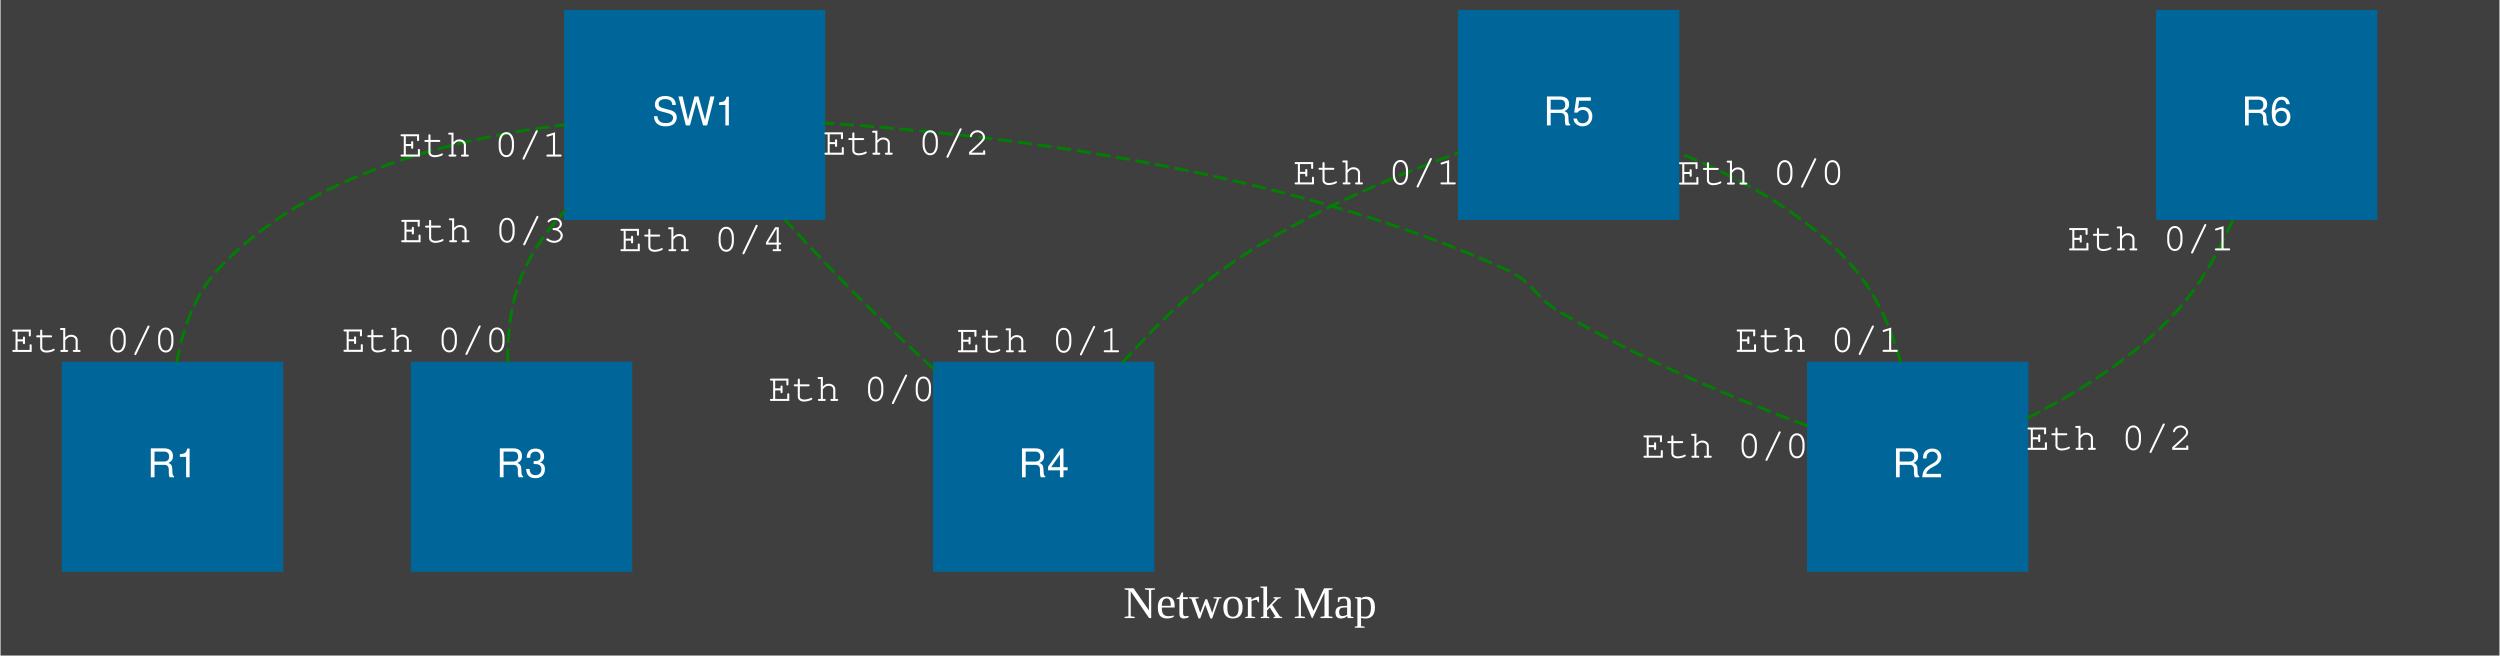
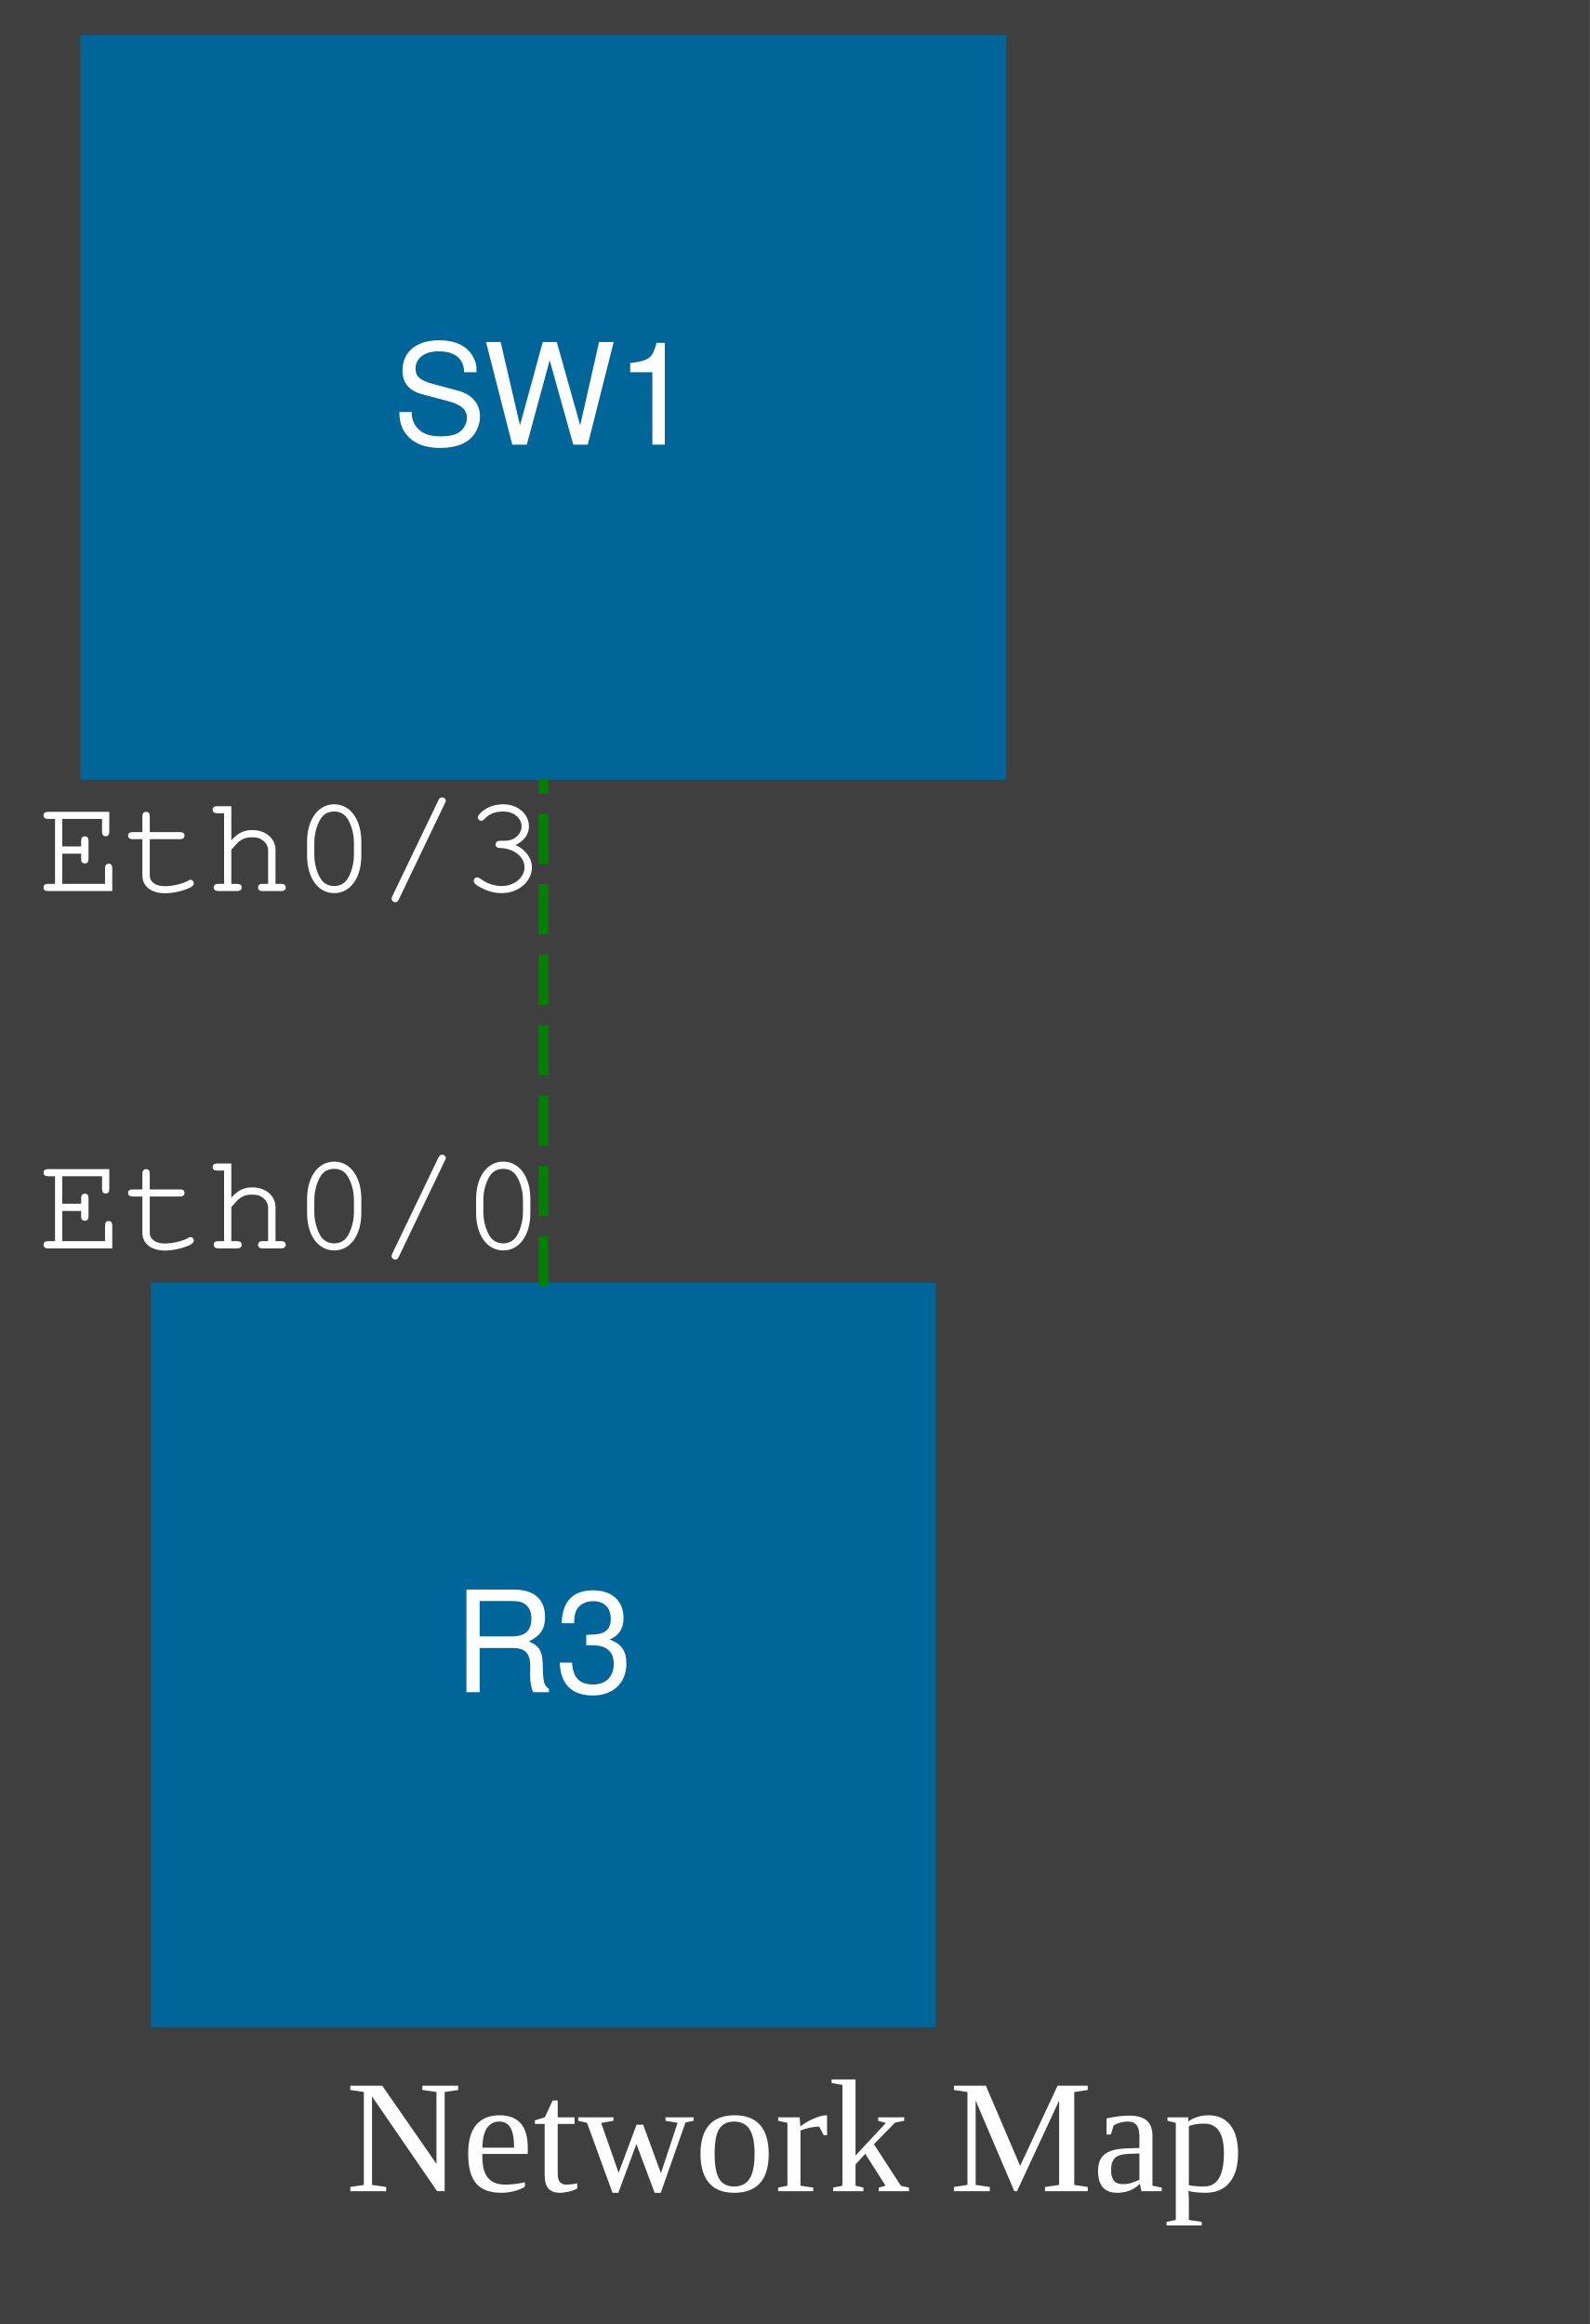
- <svg xmlns="http://www.w3.org/2000/svg" width="881pt" height="231pt" viewBox="0.00 0.00 880.59 231.00">
+ <svg xmlns="http://www.w3.org/2000/svg" width="158pt" height="231pt" viewBox="0.00 0.00 158.00 231.00">
  <g id="graph0" class="graph" transform="scale(1 1) rotate(0) translate(4 227)">
-     <polygon fill="#3f3f3f" stroke="none" points="-4,4 -4,-227 876.587,-227 876.587,4 -4,4" />
-     <text text-anchor="middle" x="436.293" y="-9.2" font-family="Times New Roman,serif" font-size="16.00" fill="white">Network Map</text>
+     <polygon fill="#3f3f3f" stroke="none" points="-4,4 -4,-227 154,-227 154,4 -4,4" />
+     <text text-anchor="middle" x="75" y="-9.2" font-family="Times New Roman,serif" font-size="16.00" fill="white">Network Map</text>
    <g id="node1" class="node">
-       <polygon fill="#006699" stroke="#006699" points="402.087,-99 325.087,-99 325.087,-26 402.087,-26 402.087,-99" />
-       <text text-anchor="middle" x="363.587" y="-58.8" font-family="Helvetica,sans-Serif" font-size="14.00" fill="white">R4</text>
+       <polygon fill="#006699" stroke="#006699" points="88.5,-99 11.5,-99 11.5,-26 88.5,-26 88.5,-99" />
+       <text text-anchor="middle" x="50" y="-58.8" font-family="Helvetica,sans-Serif" font-size="14.00" fill="white">R3</text>
    </g>
    <g id="node2" class="node">
-       <polygon fill="#006699" stroke="#006699" points="587.087,-223 510.087,-223 510.087,-150 587.087,-150 587.087,-223" />
-       <text text-anchor="middle" x="548.587" y="-182.8" font-family="Helvetica,sans-Serif" font-size="14.00" fill="white">R5</text>
-     </g>
-     <g id="edge7" class="edge">
-       <path fill="none" stroke="green" stroke-dasharray="5,2" d="M391.234,-99.053C401.449,-110.601 413.702,-122.797 426.587,-132 452.087,-150.214 484.772,-164.135 509.892,-173.205" />
-       <text text-anchor="middle" x="476.587" y="-120.8" font-family="Courier,monospace" font-size="14.00" fill="white">            </text>
-       <text text-anchor="middle" x="480.892" y="-162.005" font-family="Courier,monospace" font-size="14.00" fill="white">Eth 0/1</text>
-       <text text-anchor="middle" x="362.234" y="-102.853" font-family="Courier,monospace" font-size="14.00" fill="white">Eth 0/1</text>
-     </g>
-     <g id="node4" class="node">
-       <polygon fill="#006699" stroke="#006699" points="286.087,-223 195.087,-223 195.087,-150 286.087,-150 286.087,-223" />
-       <text text-anchor="middle" x="240.587" y="-182.8" font-family="Helvetica,sans-Serif" font-size="14.00" fill="white">SW1</text>
-     </g>
-     <g id="edge6" class="edge">
-       <path fill="none" stroke="green" stroke-dasharray="5,2" d="M324.978,-96.908C317.752,-103.445 310.349,-110.341 303.587,-117 293.11,-127.316 282.121,-138.954 272.308,-149.67" />
-       <text text-anchor="middle" x="353.587" y="-120.8" font-family="Courier,monospace" font-size="14.00" fill="white">            </text>
-       <text text-anchor="middle" x="243.308" y="-138.47" font-family="Courier,monospace" font-size="14.00" fill="white">Eth 0/4</text>
-       <text text-anchor="middle" x="295.978" y="-85.708" font-family="Courier,monospace" font-size="14.00" fill="white">Eth 0/0</text>
-     </g>
-     <g id="node3" class="node">
-       <polygon fill="#006699" stroke="#006699" points="218.087,-99 141.087,-99 141.087,-26 218.087,-26 218.087,-99" />
-       <text text-anchor="middle" x="179.587" y="-58.8" font-family="Helvetica,sans-Serif" font-size="14.00" fill="white">R3</text>
-     </g>
-     <g id="edge5" class="edge">
-       <path fill="none" stroke="green" stroke-dasharray="5,2" d="M174.695,-99.212C174.601,-110.148 175.99,-121.939 180.587,-132 184.067,-139.616 189.211,-146.601 195.049,-152.833" />
-       <text text-anchor="middle" x="230.587" y="-120.8" font-family="Courier,monospace" font-size="14.00" fill="white">            </text>
-       <text text-anchor="middle" x="166.049" y="-141.633" font-family="Courier,monospace" font-size="14.00" fill="white">Eth 0/3</text>
-       <text text-anchor="middle" x="145.695" y="-103.012" font-family="Courier,monospace" font-size="14.00" fill="white">Eth 0/0</text>
-     </g>
-     <g id="node5" class="node">
-       <polygon fill="#006699" stroke="#006699" points="95.087,-99 18.087,-99 18.087,-26 95.087,-26 95.087,-99" />
-       <text text-anchor="middle" x="56.587" y="-58.8" font-family="Helvetica,sans-Serif" font-size="14.00" fill="white">R1</text>
+       <polygon fill="#006699" stroke="#006699" points="95.5,-223 4.5,-223 4.5,-150 95.5,-150 95.5,-223" />
+       <text text-anchor="middle" x="50" y="-182.8" font-family="Helvetica,sans-Serif" font-size="14.00" fill="white">SW1</text>
    </g>
    <g id="edge1" class="edge">
-       <path fill="none" stroke="green" stroke-dasharray="5,2" d="M58,-99.171C60.129,-110.865 64.381,-123.121 72.587,-132 103.956,-165.946 156.769,-178.46 194.815,-183.014" />
-       <text text-anchor="middle" x="122.587" y="-120.8" font-family="Courier,monospace" font-size="14.00" fill="white">            </text>
-       <text text-anchor="middle" x="165.815" y="-171.814" font-family="Courier,monospace" font-size="14.00" fill="white">Eth 0/1</text>
-       <text text-anchor="middle" x="29" y="-102.971" font-family="Courier,monospace" font-size="14.00" fill="white">Eth 0/0</text>
-     </g>
-     <g id="node6" class="node">
-       <polygon fill="#006699" stroke="#006699" points="833.087,-223 756.087,-223 756.087,-150 833.087,-150 833.087,-223" />
-       <text text-anchor="middle" x="794.587" y="-182.8" font-family="Helvetica,sans-Serif" font-size="14.00" fill="white">R6</text>
-     </g>
-     <g id="node7" class="node">
-       <polygon fill="#006699" stroke="#006699" points="710.087,-99 633.087,-99 633.087,-26 710.087,-26 710.087,-99" />
-       <text text-anchor="middle" x="671.587" y="-58.8" font-family="Helvetica,sans-Serif" font-size="14.00" fill="white">R2</text>
-     </g>
-     <g id="edge3" class="edge">
-       <path fill="none" stroke="green" stroke-dasharray="5,2" d="M665.672,-99.2C662.409,-110.627 657.366,-122.712 649.587,-132 633.406,-151.319 608.422,-164.637 587.352,-173.153" />
-       <text text-anchor="middle" x="708.587" y="-120.8" font-family="Courier,monospace" font-size="14.00" fill="white">            </text>
-       <text text-anchor="middle" x="616.352" y="-161.953" font-family="Courier,monospace" font-size="14.00" fill="white">Eth 0/0</text>
-       <text text-anchor="middle" x="636.672" y="-103" font-family="Courier,monospace" font-size="14.00" fill="white">Eth 0/1</text>
-     </g>
-     <g id="edge2" class="edge">
-       <path fill="none" stroke="green" stroke-dasharray="5,2" d="M632.814,-76.885C607.215,-86.455 573.392,-100.524 545.587,-117 536.331,-122.484 536.381,-127.548 526.587,-132 447.029,-168.16 344.388,-179.88 286.195,-183.679" />
-       <text text-anchor="middle" x="595.587" y="-120.8" font-family="Courier,monospace" font-size="14.00" fill="white">            </text>
-       <text text-anchor="middle" x="315.195" y="-172.479" font-family="Courier,monospace" font-size="14.00" fill="white">Eth 0/2</text>
-       <text text-anchor="middle" x="603.814" y="-65.685" font-family="Courier,monospace" font-size="14.00" fill="white">Eth 0/0</text>
-     </g>
-     <g id="edge4" class="edge">
-       <path fill="none" stroke="green" stroke-dasharray="5,2" d="M710.175,-79.662C727.909,-88.601 748.157,-101.139 762.587,-117 771.154,-126.418 777.824,-138.534 782.803,-149.95" />
-       <text text-anchor="middle" x="822.587" y="-120.8" font-family="Courier,monospace" font-size="14.00" fill="white">            </text>
-       <text text-anchor="middle" x="753.803" y="-138.75" font-family="Courier,monospace" font-size="14.00" fill="white">Eth 0/1</text>
-       <text text-anchor="middle" x="739.175" y="-68.462" font-family="Courier,monospace" font-size="14.00" fill="white">Eth 0/2</text>
+       <path fill="none" stroke="green" stroke-dasharray="5,2" d="M50,-99.115C50,-115.01 50,-133.704 50,-149.629" />
+       <text text-anchor="middle" x="100" y="-120.8" font-family="Courier,monospace" font-size="14.00" fill="white">            </text>
+       <text text-anchor="middle" x="25" y="-138.429" font-family="Courier,monospace" font-size="14.00" fill="white">Eth0/3</text>
+       <text text-anchor="middle" x="25" y="-102.915" font-family="Courier,monospace" font-size="14.00" fill="white">Eth0/0</text>
    </g>
  </g>
</svg>
